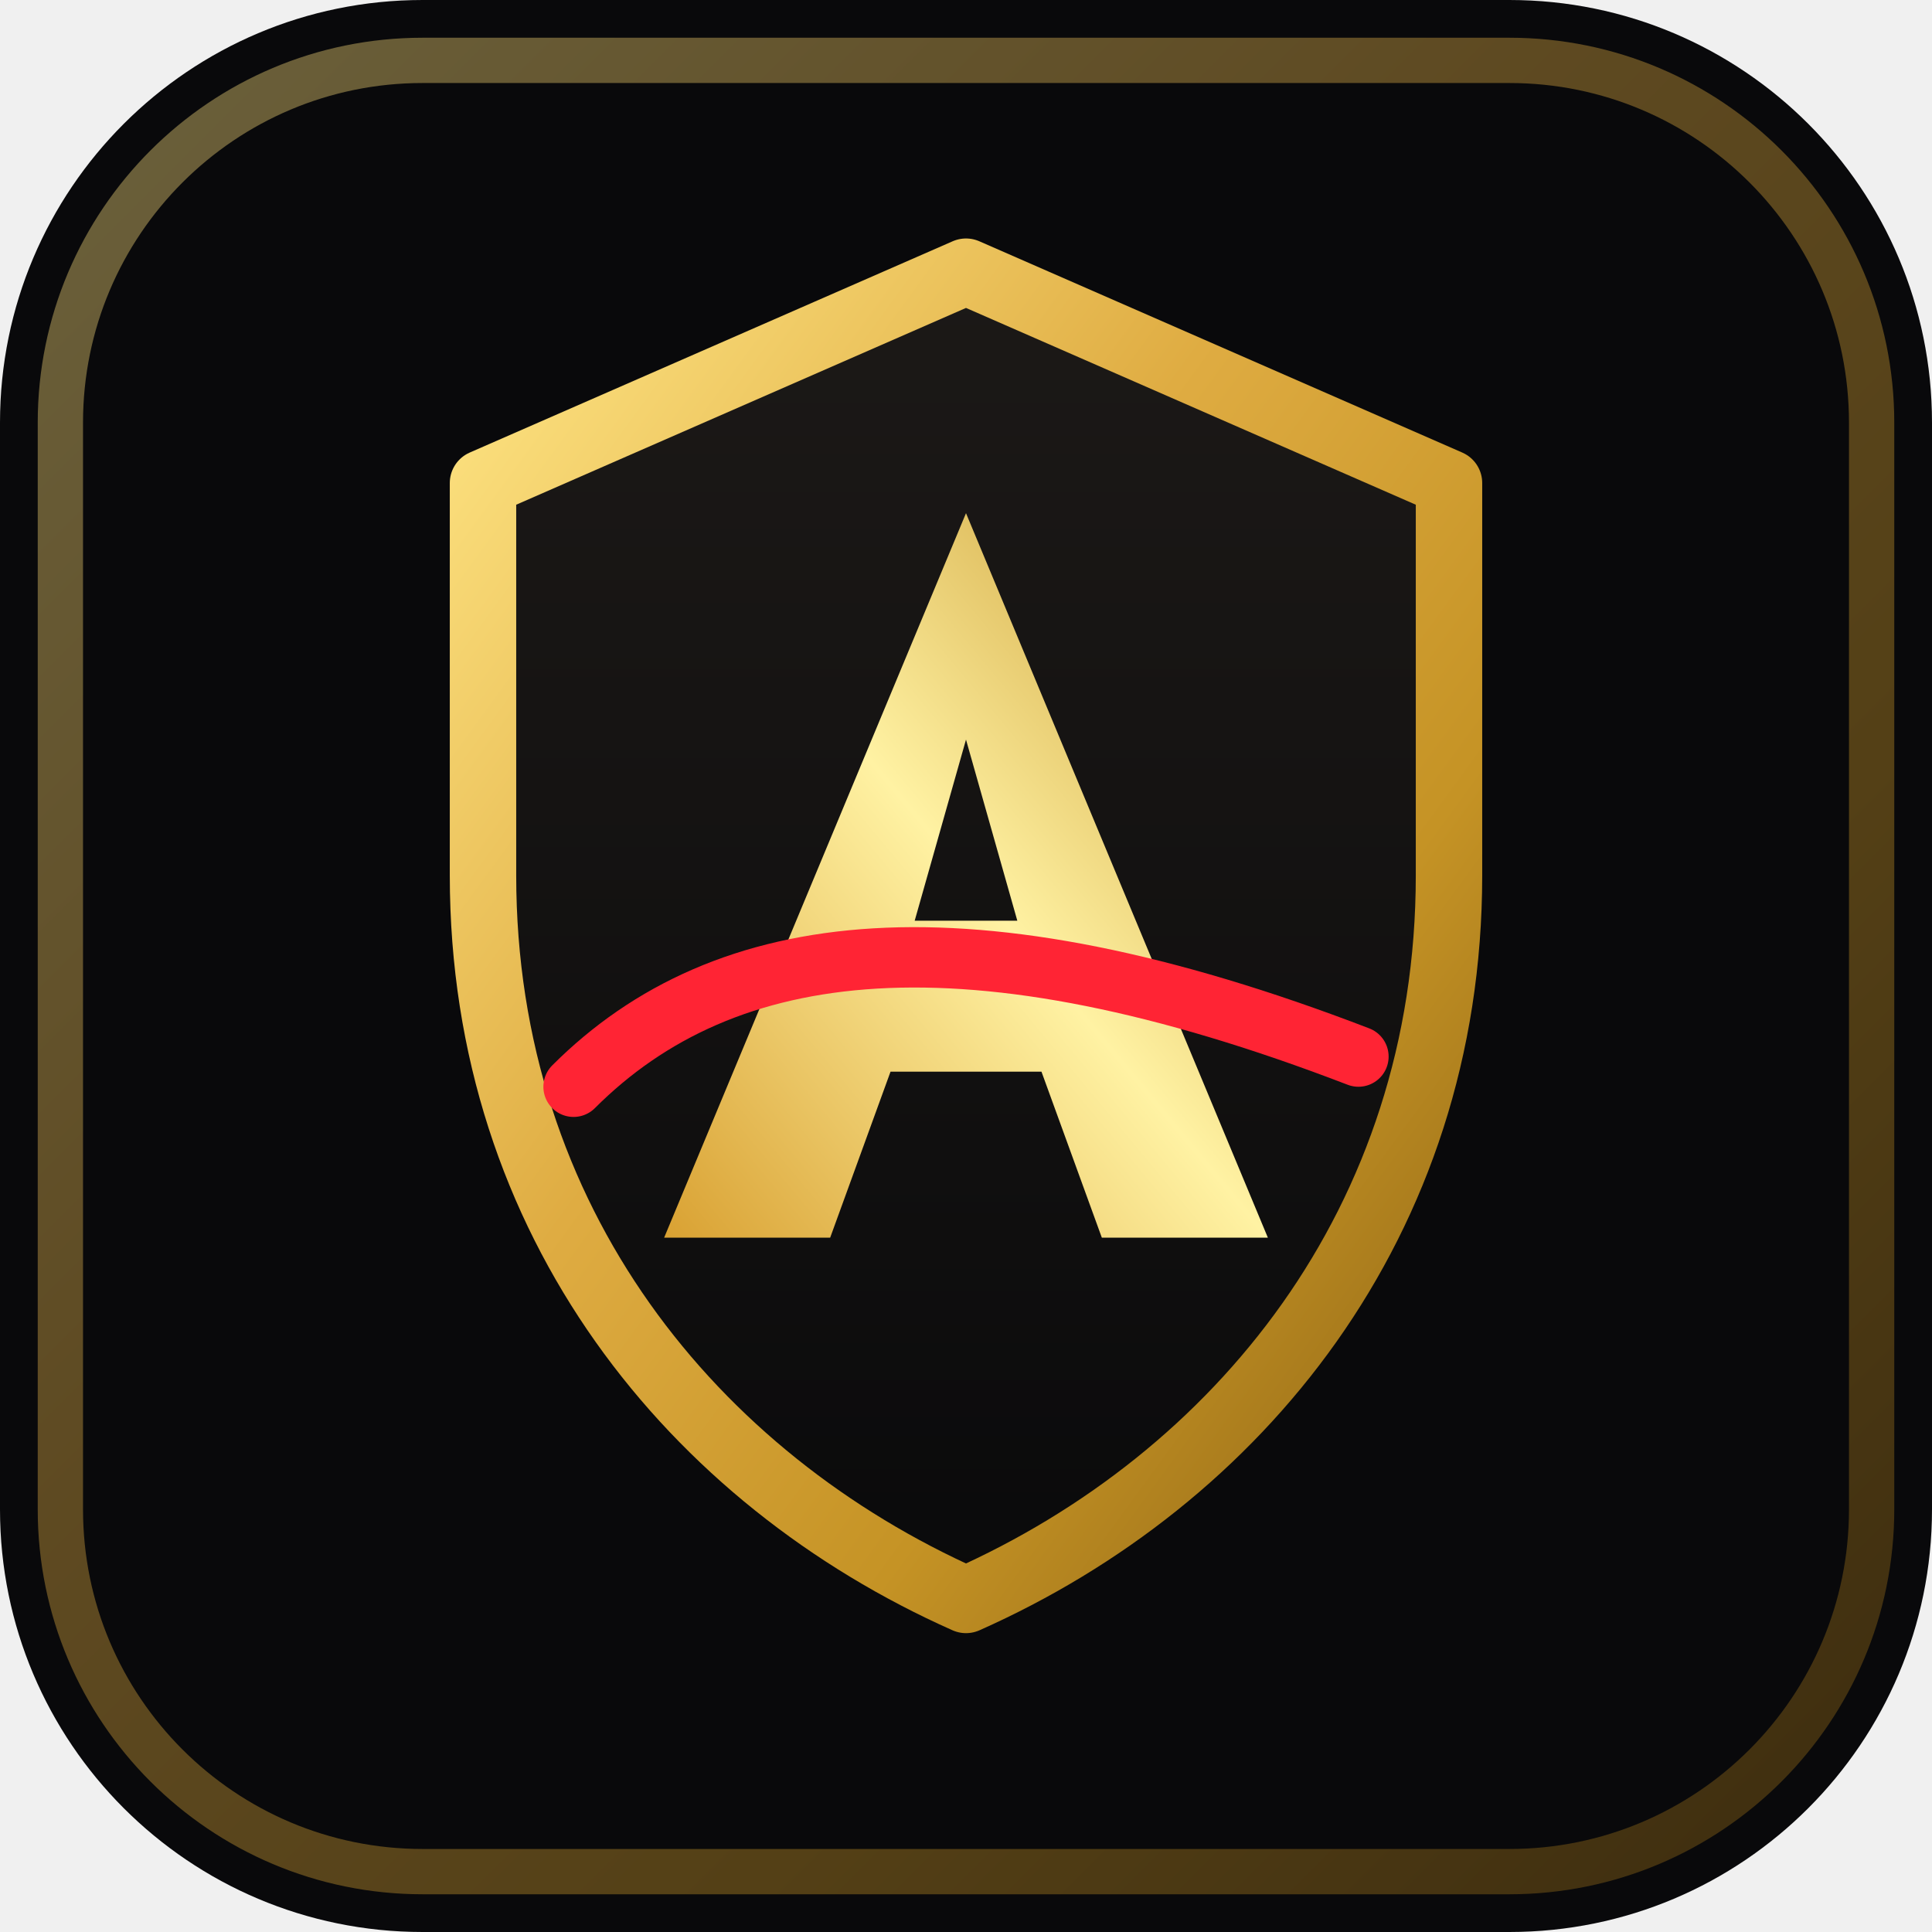
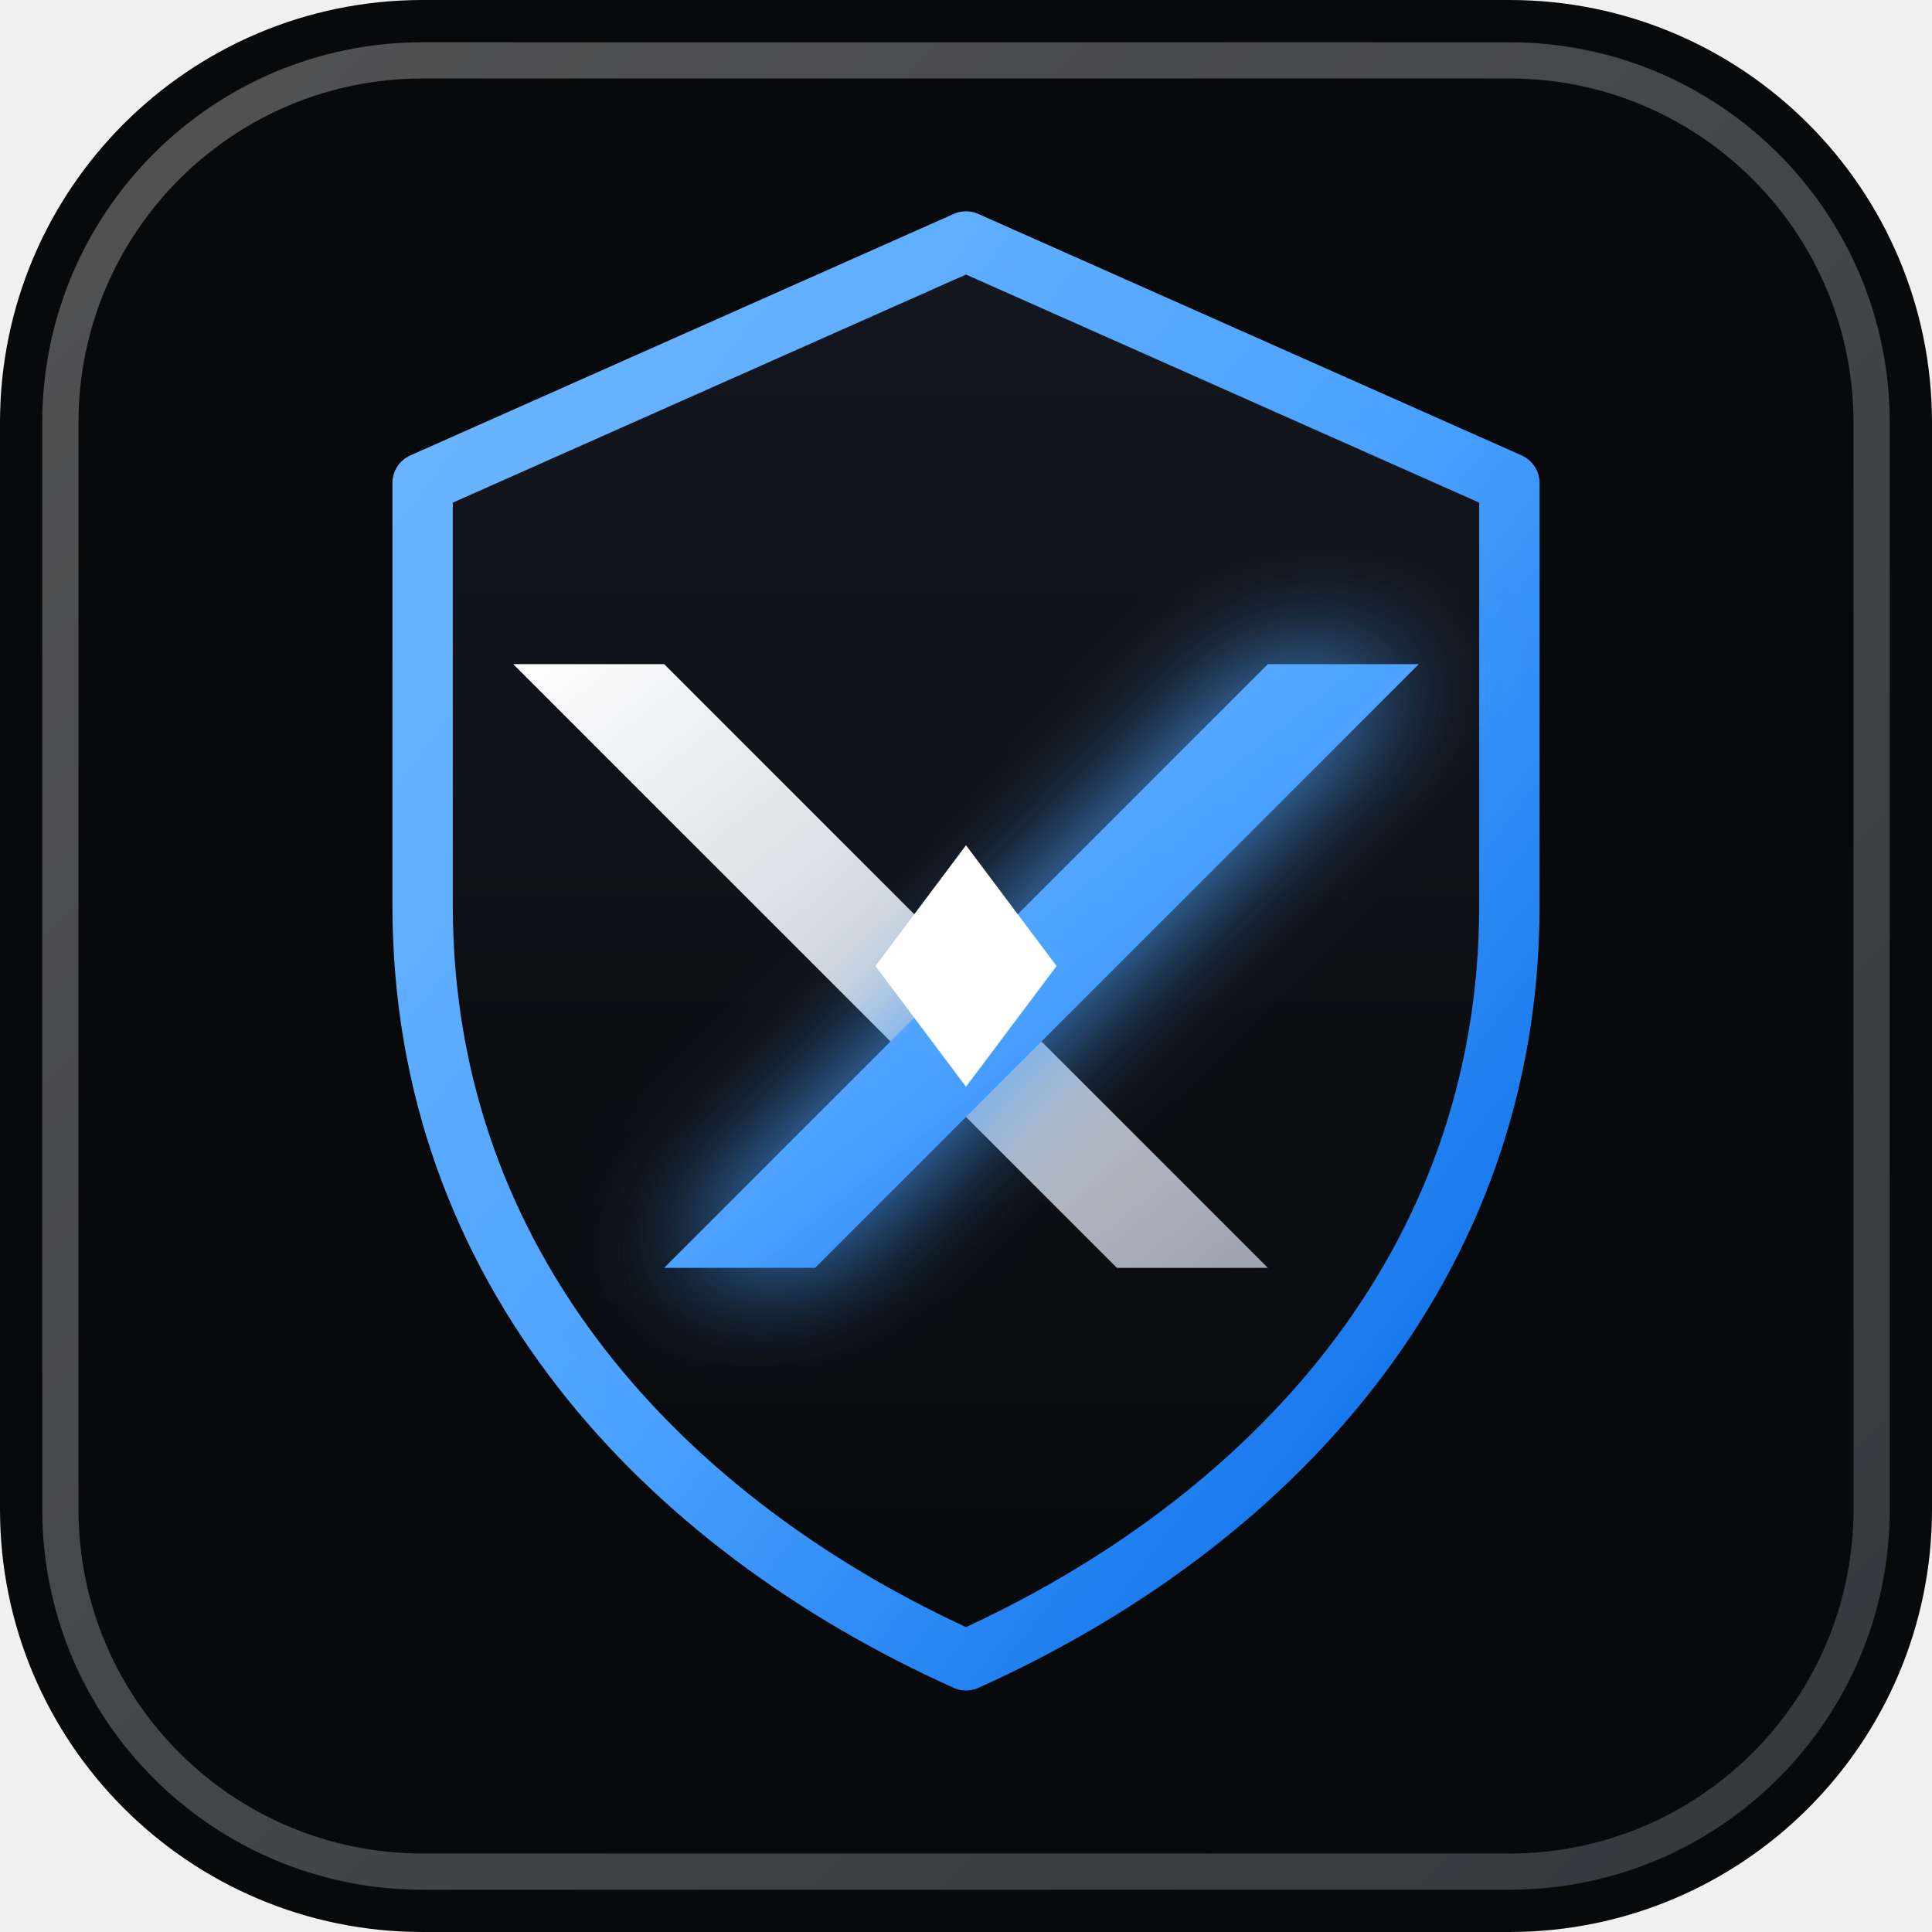
<svg xmlns="http://www.w3.org/2000/svg" viewBox="0 0 64 64" fill="none">
  <defs>
-     <linearGradient id="gold" x1="0%" y1="0%" x2="100%" y2="100%">
-       <stop offset="0%" stop-color="#FFE685" />
-       <stop offset="40%" stop-color="#DFAC42" />
-       <stop offset="70%" stop-color="#C59325" />
-       <stop offset="100%" stop-color="#8C6314" />
+     <linearGradient id="blueGrad" x1="0%" y1="0%" x2="100%" y2="100%">
+       <stop offset="0%" stop-color="#70B8FF" />
+       <stop offset="50%" stop-color="#4DA3FF" />
+       <stop offset="100%" stop-color="#0066E6" />
    </linearGradient>
-     <linearGradient id="goldLight" x1="0%" y1="100%" x2="100%" y2="0%">
-       <stop offset="0%" stop-color="#D9A132" />
-       <stop offset="50%" stop-color="#FFF2A3" />
-       <stop offset="100%" stop-color="#C69428" />
+     <linearGradient id="silverGrad" x1="0%" y1="0%" x2="100%" y2="100%">
+       <stop offset="0%" stop-color="#FFFFFF" />
+       <stop offset="50%" stop-color="#D1D5DB" />
+       <stop offset="100%" stop-color="#9CA3AF" />
    </linearGradient>
    <linearGradient id="shieldBg" x1="0%" y1="0%" x2="0%" y2="100%">
-       <stop offset="0%" stop-color="#1c1917" />
-       <stop offset="100%" stop-color="#0a0a0b" />
+       <stop offset="0%" stop-color="#14171F" />
+       <stop offset="100%" stop-color="#08090A" />
    </linearGradient>
+     <filter id="blueGlow" x="-20%" y="-20%" width="140%" height="140%">
+       <feGaussianBlur stdDeviation="2" result="blur" />
+       <feComposite in="SourceGraphic" in2="blur" operator="over" />
+     </filter>
  </defs>
-   <rect width="64" height="64" rx="14" fill="#09090b" />
-   <rect x="2" y="2" width="60" height="60" rx="12" stroke="url(#gold)" stroke-width="1.5" stroke-opacity="0.4" />
-   <path d="M32 9 L48 16 V29 C48 40.5 41 49 32 53 C23 49 16 40.5 16 29 V16 Z" fill="url(#shieldBg)" stroke="url(#gold)" stroke-width="2.2" stroke-linejoin="round" />
-   <path d="M32 17 L22 41 H27.5 L29.5 35.5 H34.5 L36.5 41 H42 L32 17 Z M32 24.5 L33.7 30.5 H30.3 L32 24.5 Z" fill="url(#goldLight)" />
-   <path d="M19 36 C24 31 32 30 45 35" stroke="#ff2434" stroke-width="2" stroke-linecap="round" />
+   <rect width="64" height="64" rx="14" fill="#08090A" />
+   <rect x="2" y="2" width="60" height="60" rx="12" stroke="url(#silverGrad)" stroke-width="1.2" stroke-opacity="0.3" />
+   <path d="M32 8 L50 16 V30 C50 42 42 50.5 32 55 C22 50.5 14 42 14 30 V16 Z" fill="url(#shieldBg)" stroke="url(#blueGrad)" stroke-width="2" stroke-linejoin="round" />
+   <path d="M22 22 L42 42 H37 L17 22 Z" fill="url(#silverGrad)" />
+   <path d="M42 22 L22 42 H27 L47 22 Z" fill="url(#blueGrad)" filter="url(#blueGlow)" />
+   <polygon points="32,28 35,32 32,36 29,32" fill="#FFFFFF" />
</svg>
